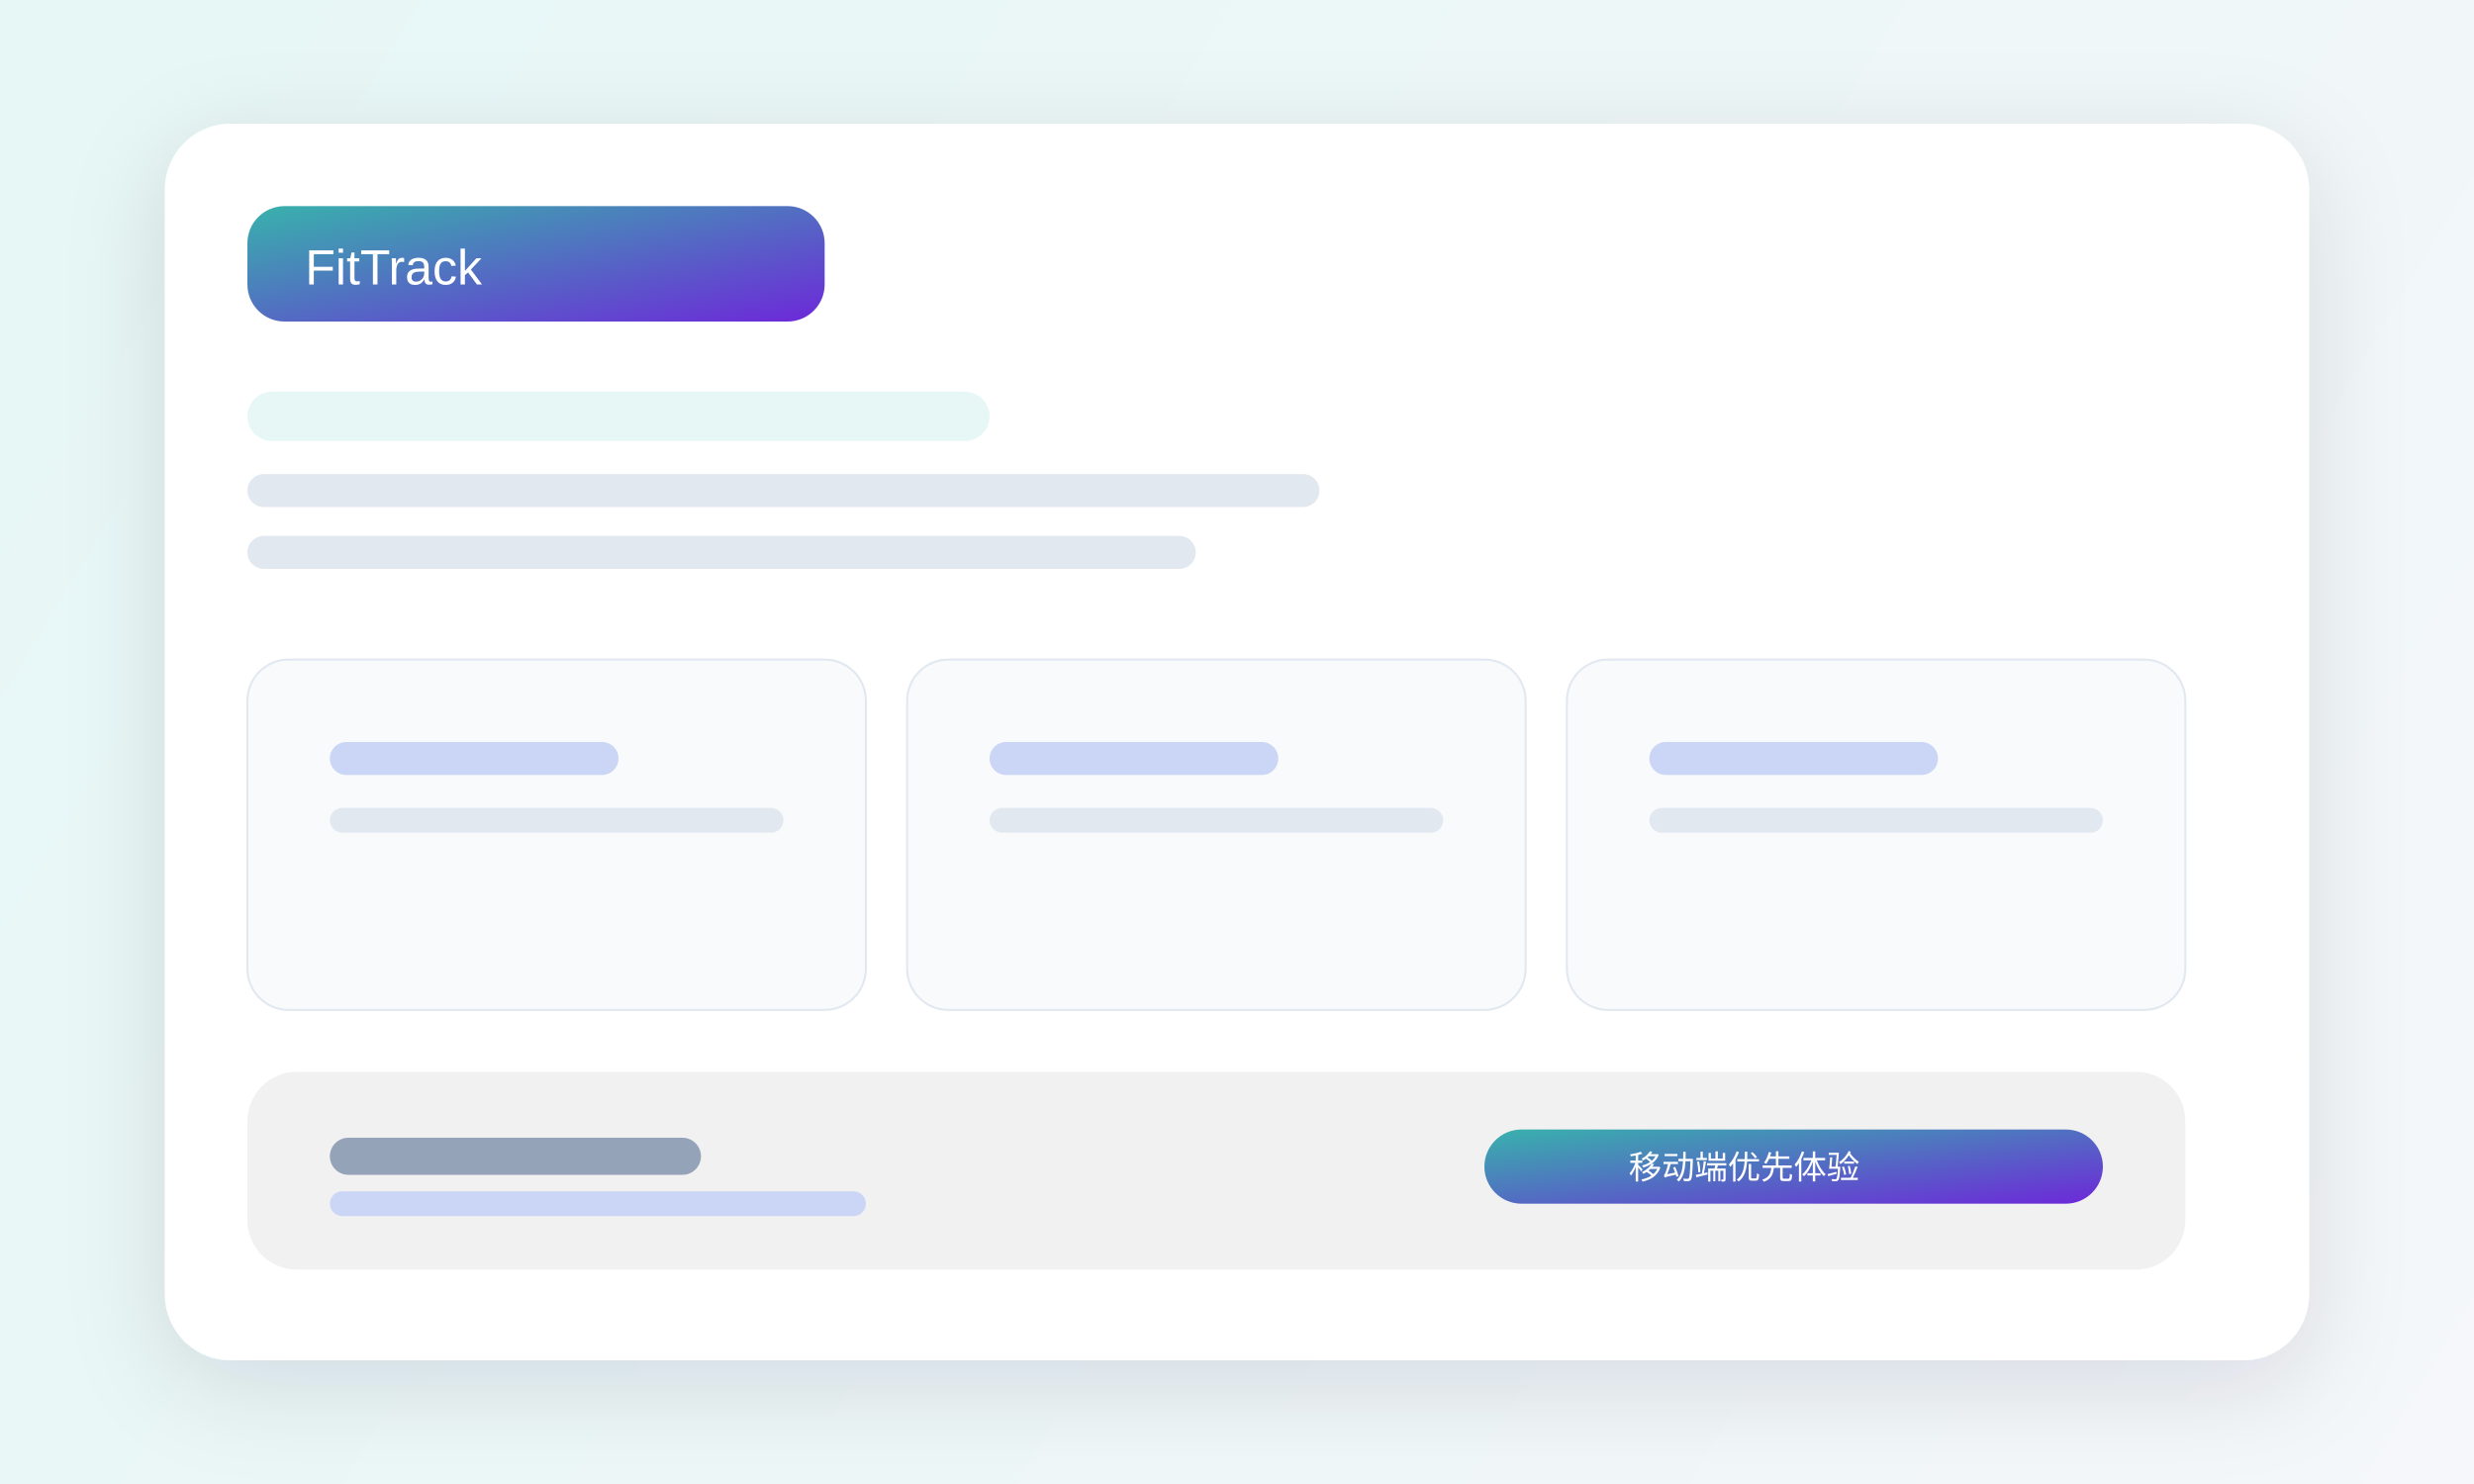
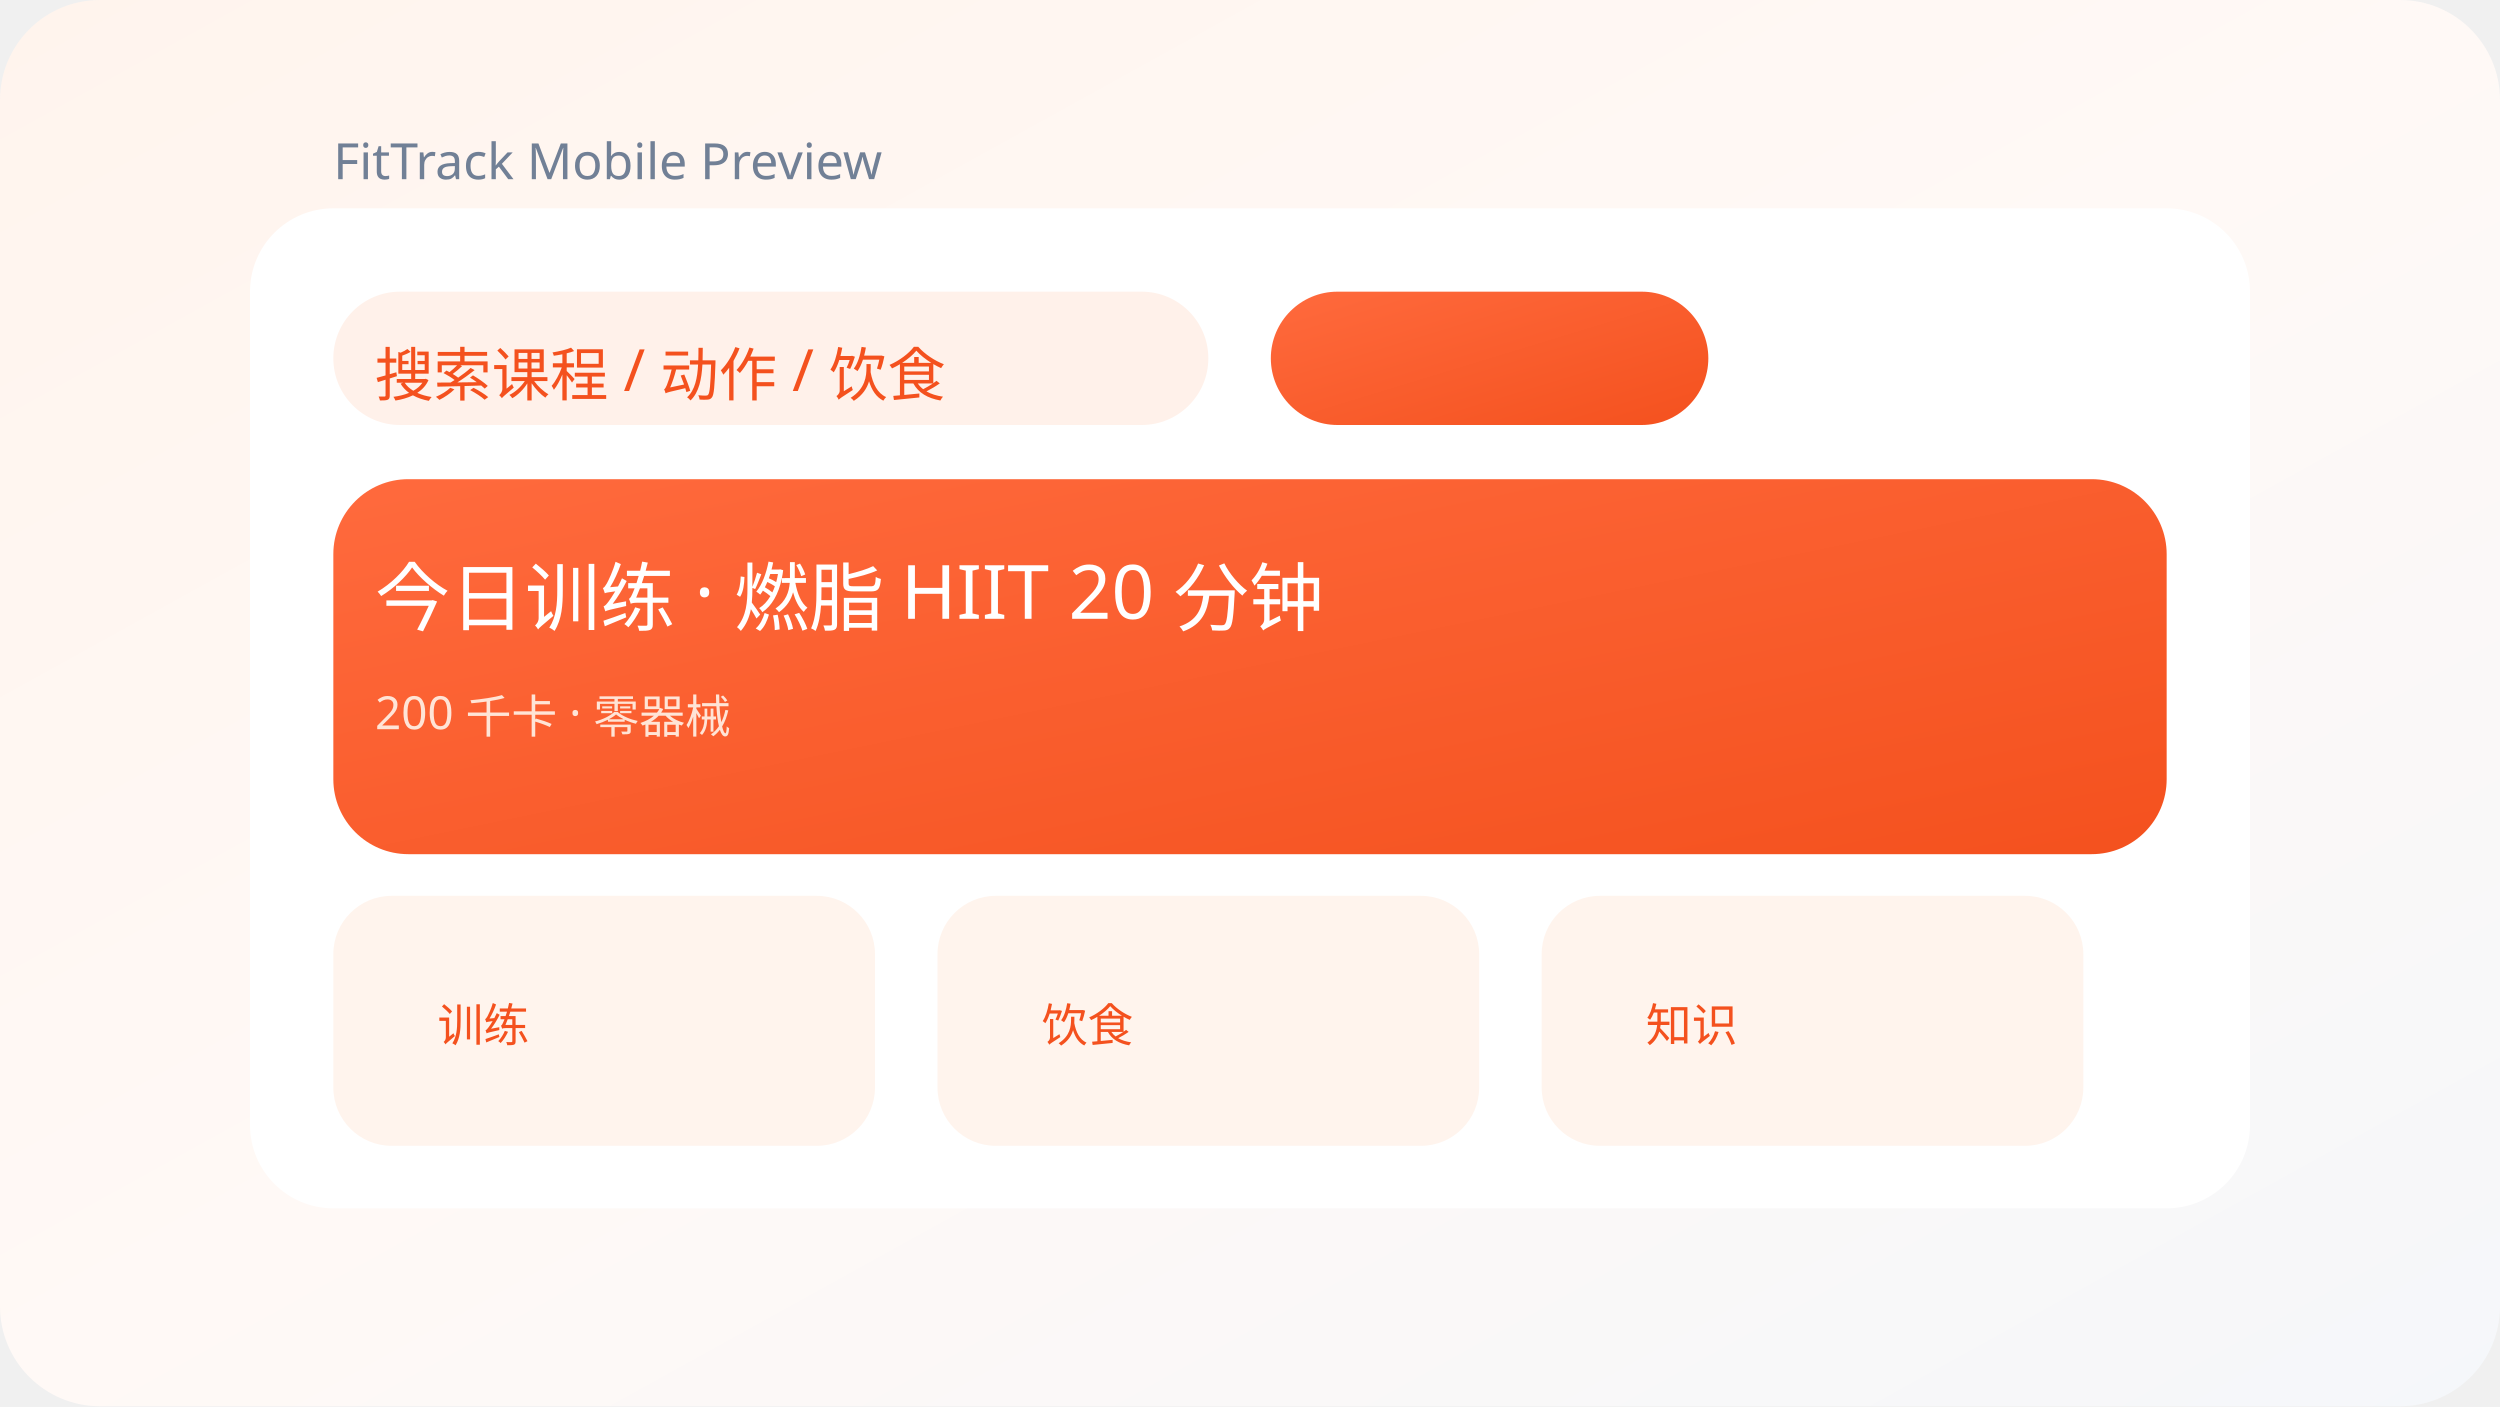
- <svg xmlns="http://www.w3.org/2000/svg" width="1200" height="720" viewBox="0 0 1200 720" fill="none">
+ <svg xmlns="http://www.w3.org/2000/svg" width="1200" height="675" viewBox="0 0 1200 675" fill="none">
  <defs>
-     <linearGradient id="bg" x1="0" y1="0" x2="1200" y2="720" gradientUnits="userSpaceOnUse">
-       <stop stop-color="#E6F7F6" />
-       <stop offset="1" stop-color="#F5F7FA" />
+     <linearGradient id="bg" x1="0" y1="0" x2="1" y2="1">
+       <stop offset="0%" stop-color="#FFF4ED" />
+       <stop offset="50%" stop-color="#FFF9F6" />
+       <stop offset="100%" stop-color="#F5F7FA" />
    </linearGradient>
    <linearGradient id="accent" x1="0" y1="0" x2="1" y2="1">
-       <stop stop-color="#38B2AC" />
-       <stop offset="1" stop-color="#6D28D9" />
+       <stop offset="0%" stop-color="#FF6A3D" />
+       <stop offset="100%" stop-color="#F4511E" />
    </linearGradient>
-     <filter id="shadow" x="0" y="0" width="1200" height="720" filterUnits="userSpaceOnUse">
-       <feDropShadow dx="0" dy="12" stdDeviation="24" flood-color="#0F172A" flood-opacity="0.12" />
-     </filter>
  </defs>
-   <rect width="1200" height="720" fill="url(#bg)" />
-   <rect x="80" y="60" width="1040" height="600" rx="32" fill="white" filter="url(#shadow)" />
-   <rect x="120" y="100" width="280" height="56" rx="18" fill="url(#accent)" />
-   <text x="148" y="138" font-size="24" font-family="Segoe UI, Arial" fill="white">FitTrack</text>
-   <rect x="120" y="190" width="360" height="24" rx="12" fill="#E6F7F6" />
-   <rect x="120" y="230" width="520" height="16" rx="8" fill="#E2E8F0" />
-   <rect x="120" y="260" width="460" height="16" rx="8" fill="#E2E8F0" />
-   <rect x="120" y="320" width="300" height="170" rx="20" fill="#F8FAFC" stroke="#E2E8F0" />
-   <rect x="440" y="320" width="300" height="170" rx="20" fill="#F8FAFC" stroke="#E2E8F0" />
-   <rect x="760" y="320" width="300" height="170" rx="20" fill="#F8FAFC" stroke="#E2E8F0" />
-   <rect x="160" y="360" width="140" height="16" rx="8" fill="#CBD5F5" />
-   <rect x="480" y="360" width="140" height="16" rx="8" fill="#CBD5F5" />
-   <rect x="800" y="360" width="140" height="16" rx="8" fill="#CBD5F5" />
-   <rect x="160" y="392" width="220" height="12" rx="6" fill="#E2E8F0" />
-   <rect x="480" y="392" width="220" height="12" rx="6" fill="#E2E8F0" />
-   <rect x="800" y="392" width="220" height="12" rx="6" fill="#E2E8F0" />
-   <rect x="120" y="520" width="940" height="96" rx="24" fill="#0F172A" opacity="0.06" />
-   <rect x="160" y="552" width="180" height="18" rx="9" fill="#94A3B8" />
-   <rect x="160" y="578" width="260" height="12" rx="6" fill="#CBD5F5" />
-   <rect x="720" y="548" width="300" height="36" rx="18" fill="url(#accent)" />
-   <text x="790" y="572" font-size="16" font-family="Segoe UI, Arial" fill="white">移动端优先体验</text>
+   <rect width="1200" height="675" rx="48" fill="url(#bg)" />
+   <rect x="120" y="100" width="960" height="480" rx="40" fill="#FFFFFF" />
+   <rect x="160" y="140" width="420" height="64" rx="32" fill="#FFF1EA" />
+   <rect x="610" y="140" width="210" height="64" rx="32" fill="url(#accent)" />
+   <rect x="160" y="230" width="880" height="180" rx="36" fill="url(#accent)" />
+   <rect x="160" y="430" width="260" height="120" rx="28" fill="#FFF4ED" />
+   <rect x="450" y="430" width="260" height="120" rx="28" fill="#FFF4ED" />
+   <rect x="740" y="430" width="260" height="120" rx="28" fill="#FFF4ED" />
+   <text x="180" y="190" font-family="PingFang SC, Microsoft YaHei, sans-serif" font-size="28" fill="#F4511E">搜索课程 / 动作 / 饮食</text>
+   <text x="180" y="300" font-family="PingFang SC, Microsoft YaHei, sans-serif" font-size="36" fill="#FFFFFF">今日训练 · 燃脂 HIIT 20 分钟</text>
+   <text x="180" y="350" font-family="PingFang SC, Microsoft YaHei, sans-serif" font-size="22" fill="#FFE4D6">200 千卡 · 零器械</text>
+   <text x="210" y="500" font-family="PingFang SC, Microsoft YaHei, sans-serif" font-size="22" fill="#F4511E">训练</text>
+   <text x="500" y="500" font-family="PingFang SC, Microsoft YaHei, sans-serif" font-size="22" fill="#F4511E">饮食</text>
+   <text x="790" y="500" font-family="PingFang SC, Microsoft YaHei, sans-serif" font-size="22" fill="#F4511E">知识</text>
+   <text x="160" y="86" font-family="PingFang SC, Microsoft YaHei, sans-serif" font-size="24" fill="#718096">FitTrack Mobile Preview</text>
</svg>
